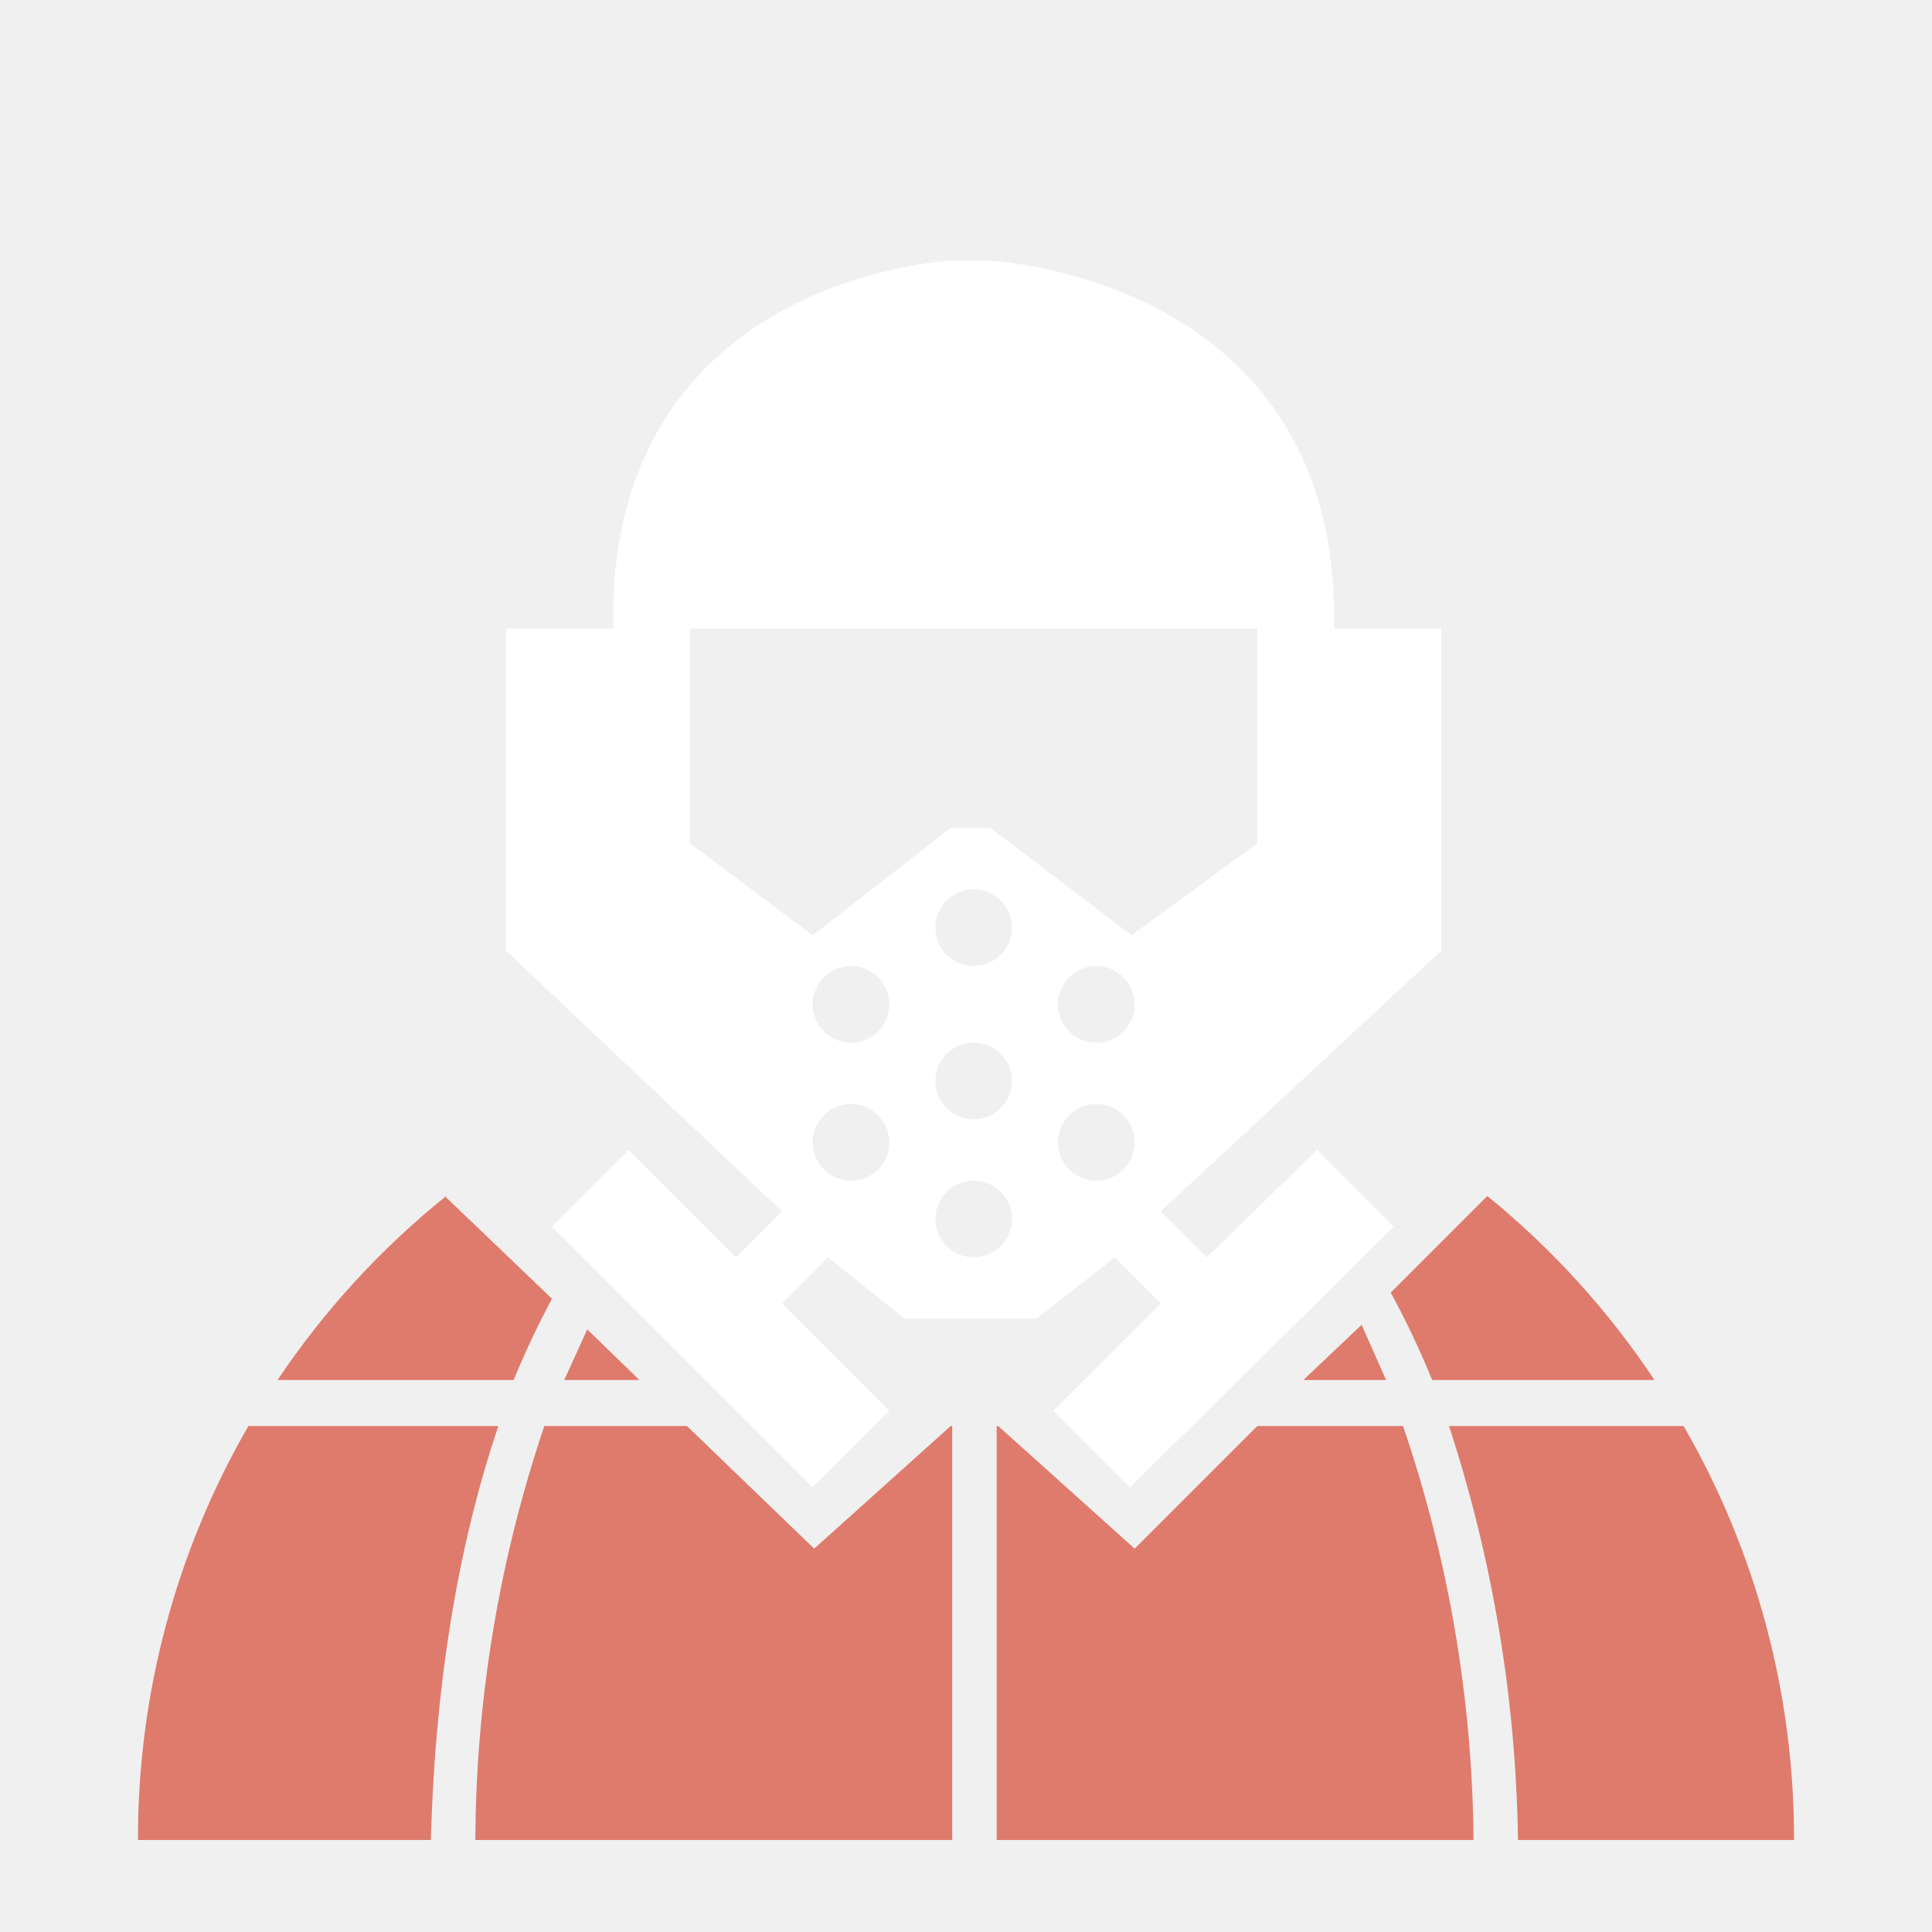
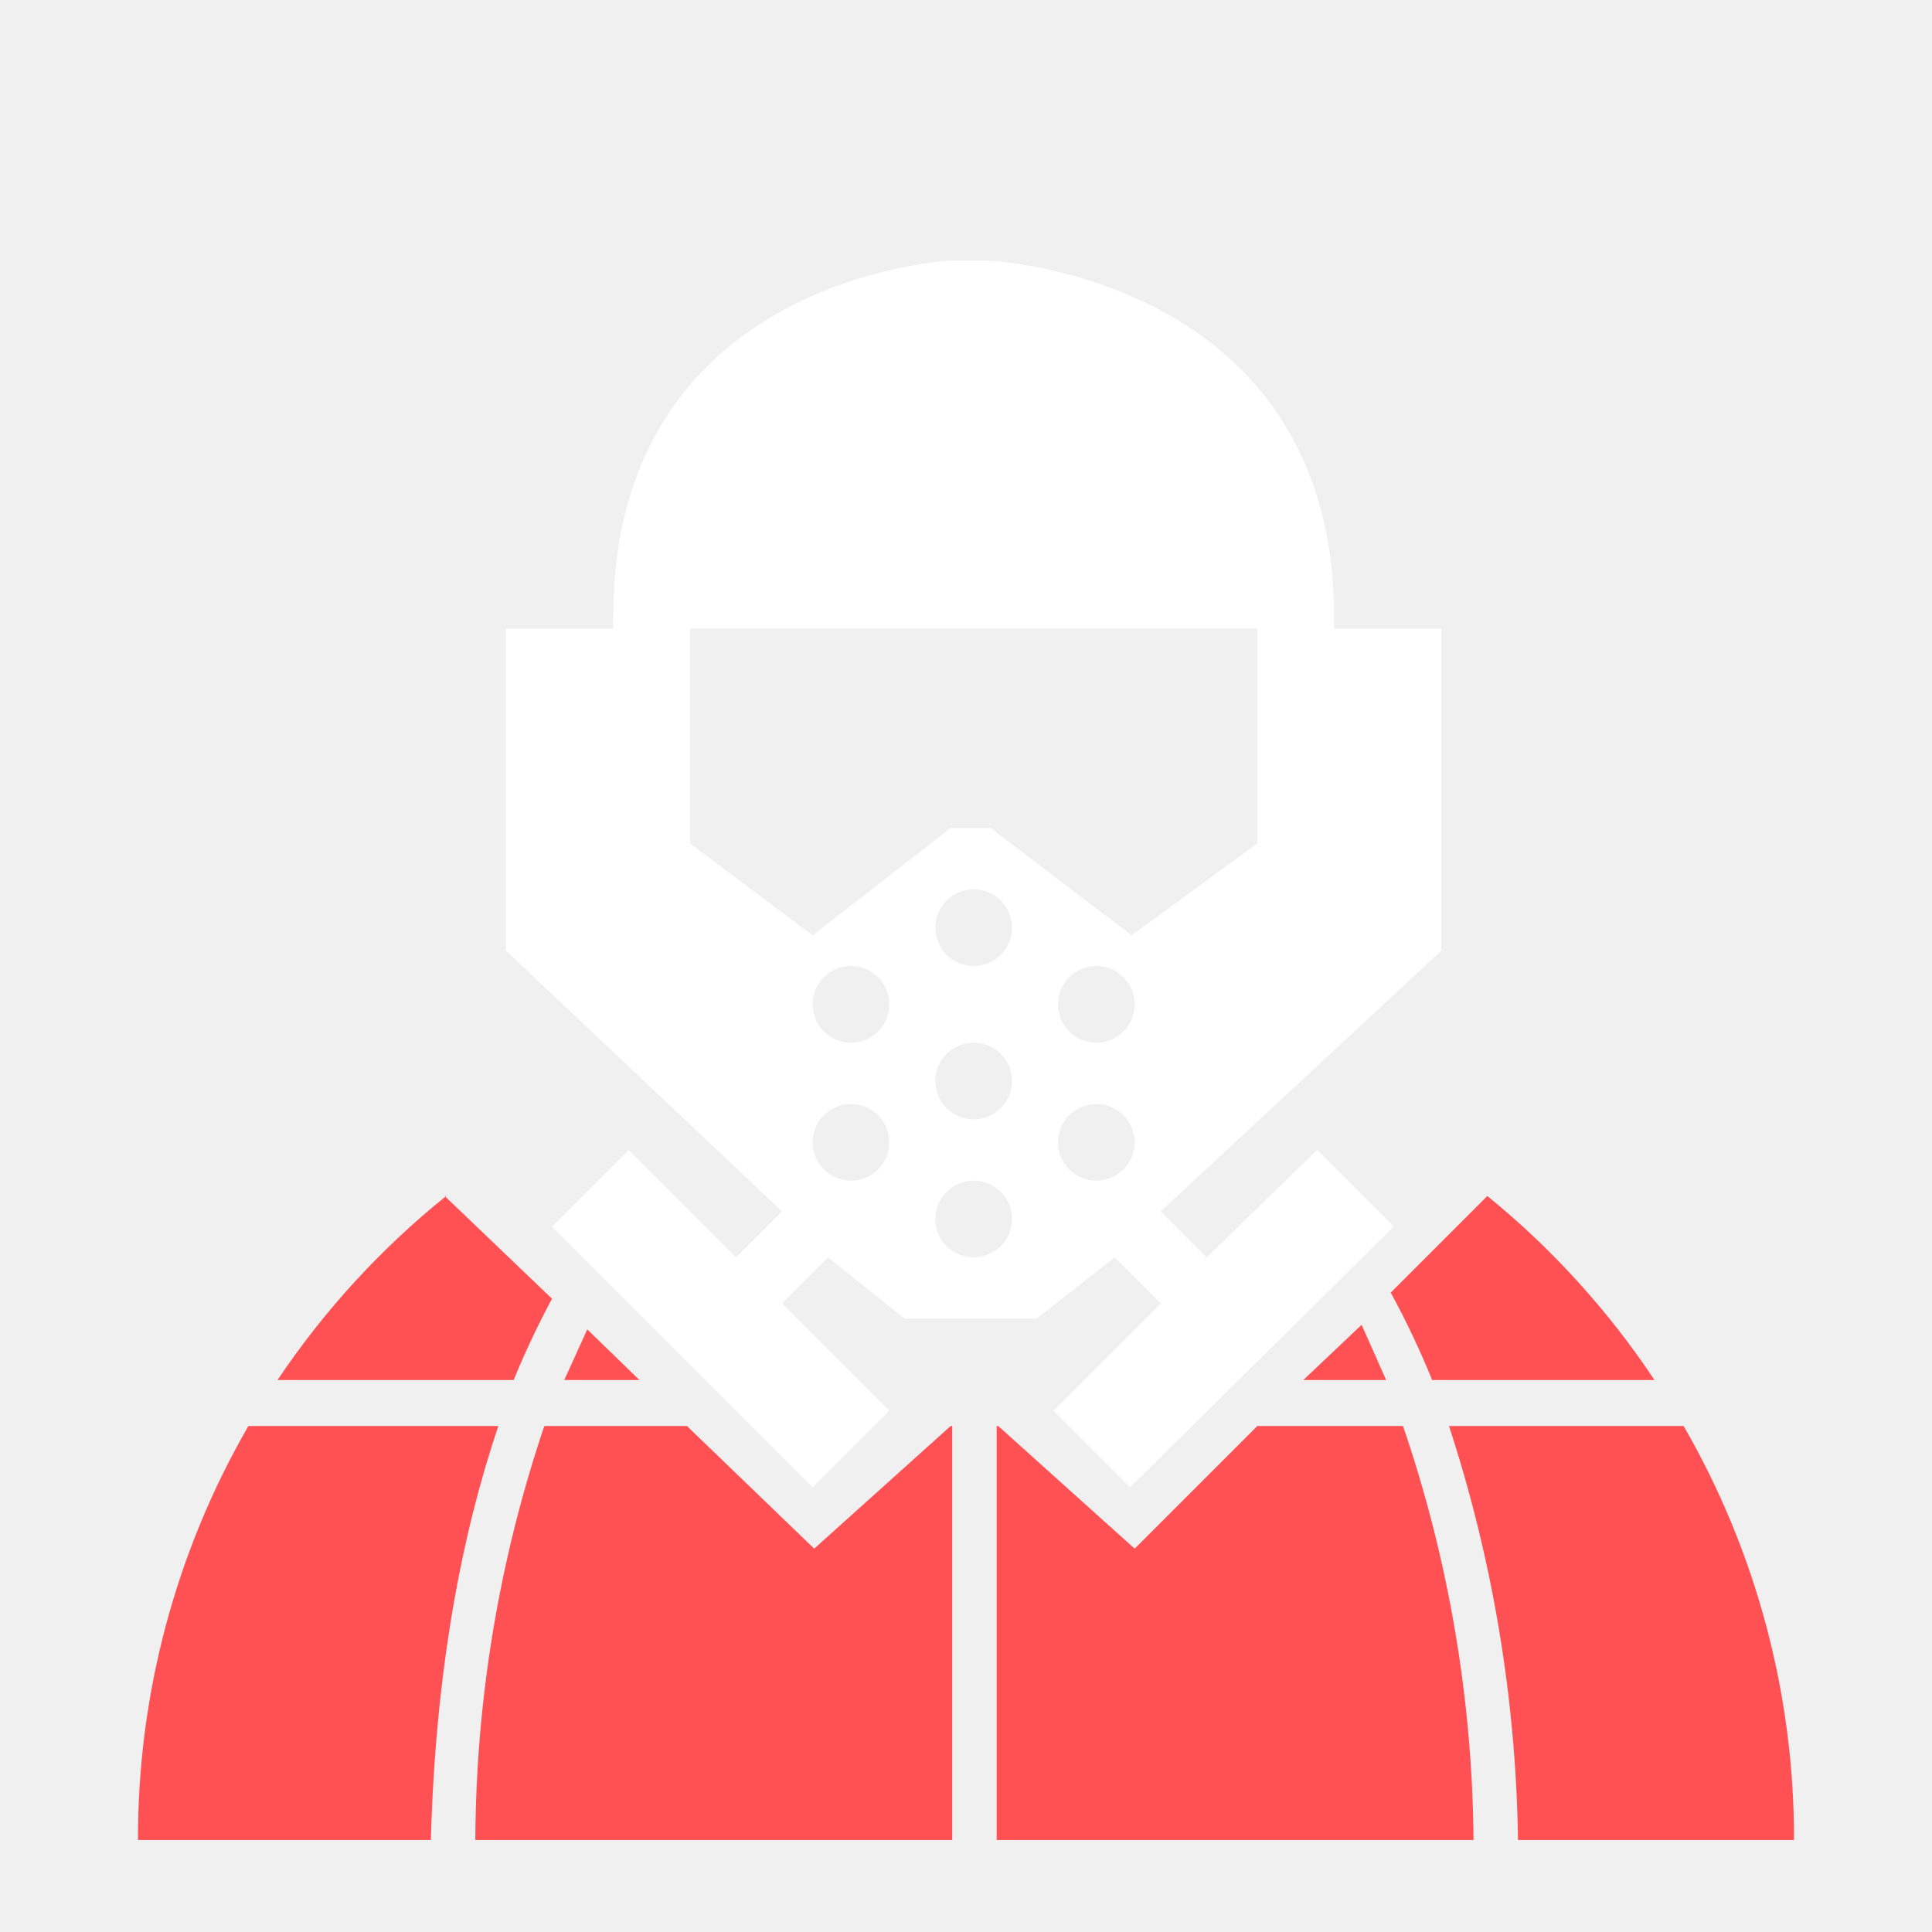
<svg xmlns="http://www.w3.org/2000/svg" viewBox="0 0 126 126" fill="#fff">
-   <path fill="#de7b6c" d="M99 120a91 91 0 0 0-4.5-27h15.3a53.7 53.7 0 0 1 7.2 27H99Zm-8.3-35.7L97 78a54 54 0 0 1 10.9 12H93.4a55.8 55.8 0 0 0-2.7-5.7ZM29 78l7 6.7a56 56 0 0 0-2.5 5.3H18.1a54 54 0 0 1 11-12Zm-1 42H9a53.7 53.7 0 0 1 7.2-27h16.3c-2.4 7.1-4.1 16-4.4 27ZM63 174a53.7 53.7 0 0 1-32.6-11h65.2A53.7 53.7 0 0 1 63 174Zm33-54H65V93h.1l8.9 8 8-8h9.5a85.5 85.5 0 0 1 4.6 27ZM35.6 93h9.2l8.3 8 8.9-8h.1v27H31a85.5 85.5 0 0 1 4.5-27Zm1.2-3 1.5-3.3 3.4 3.3h-5Zm52-3.6 1.6 3.6H85Z" />
+   <path fill="#FF5053" d="M99 120a91 91 0 0 0-4.5-27h15.3a53.7 53.7 0 0 1 7.2 27H99Zm-8.3-35.7L97 78a54 54 0 0 1 10.9 12H93.4a55.8 55.8 0 0 0-2.7-5.7ZM29 78l7 6.7a56 56 0 0 0-2.5 5.3H18.1a54 54 0 0 1 11-12Zm-1 42H9a53.7 53.7 0 0 1 7.2-27h16.3c-2.4 7.1-4.1 16-4.4 27ZM63 174a53.7 53.7 0 0 1-32.6-11h65.2A53.7 53.7 0 0 1 63 174Zm33-54H65V93h.1l8.9 8 8-8h9.5a85.5 85.5 0 0 1 4.6 27ZM35.6 93h9.2l8.3 8 8.9-8h.1v27H31a85.5 85.5 0 0 1 4.5-27Zm1.2-3 1.5-3.3 3.4 3.3h-5Zm52-3.6 1.6 3.6H85Z" />
  <path d="m75.7 79 3 3 7.2-7 5 5-17.2 17-5-5 7-7-3-3-5.1 4H59l-5-4-3 3 7 7-5 5-17-17 5-5 7 7 3-3-18-17V41h7c-.5-23 22-24 22-24h2.5S87.5 18 87 41H94v21Zm-4.2-2a2.5 2.5 0 1 0-2.5-2.5 2.5 2.5 0 0 0 2.5 2.5Zm0-9a2.5 2.5 0 1 0-2.5-2.5 2.5 2.5 0 0 0 2.5 2.5Zm-8 14a2.5 2.5 0 1 0-2.5-2.5 2.5 2.5 0 0 0 2.5 2.5Zm0-9a2.5 2.5 0 1 0-2.5-2.5 2.5 2.5 0 0 0 2.5 2.5Zm0-10a2.5 2.5 0 1 0-2.5-2.5 2.5 2.5 0 0 0 2.5 2.5Zm-8 14a2.5 2.5 0 1 0-2.5-2.5 2.5 2.5 0 0 0 2.5 2.5Zm0-9a2.5 2.5 0 1 0-2.5-2.5 2.5 2.5 0 0 0 2.5 2.5ZM82 41H45v14l8 6 9-7h2.6l9.2 7 8.2-6V41Z" />
</svg>
